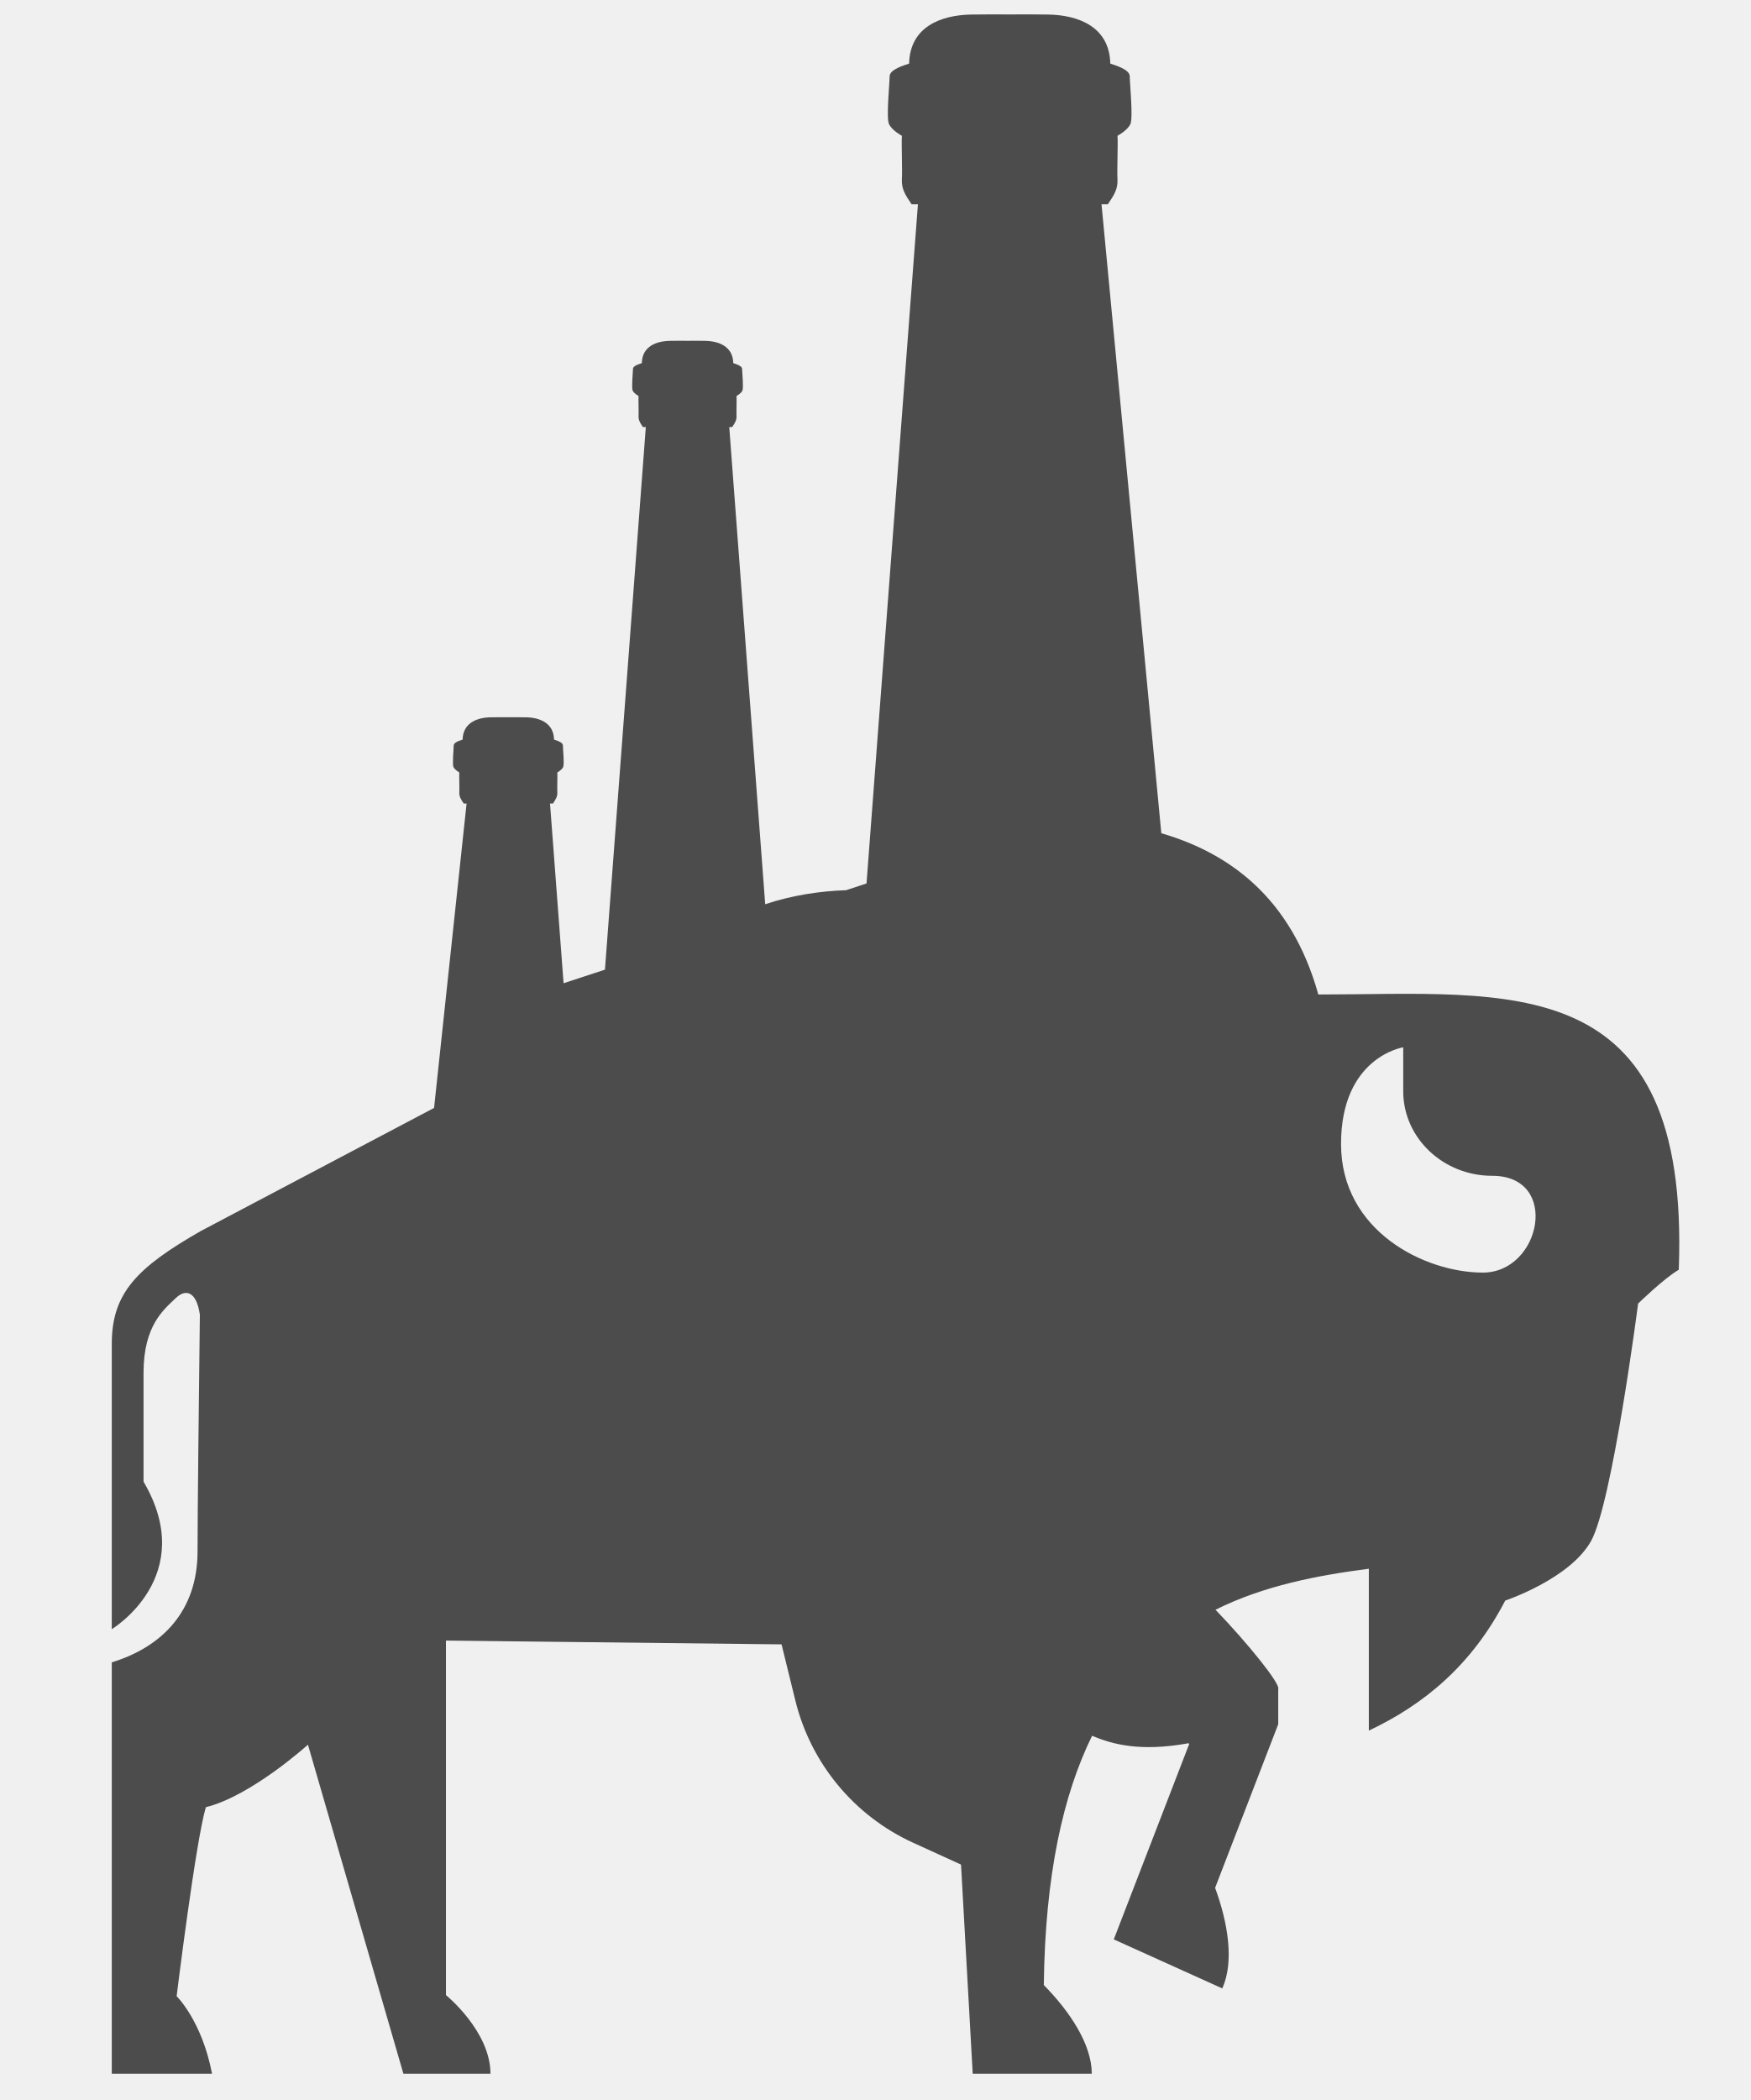
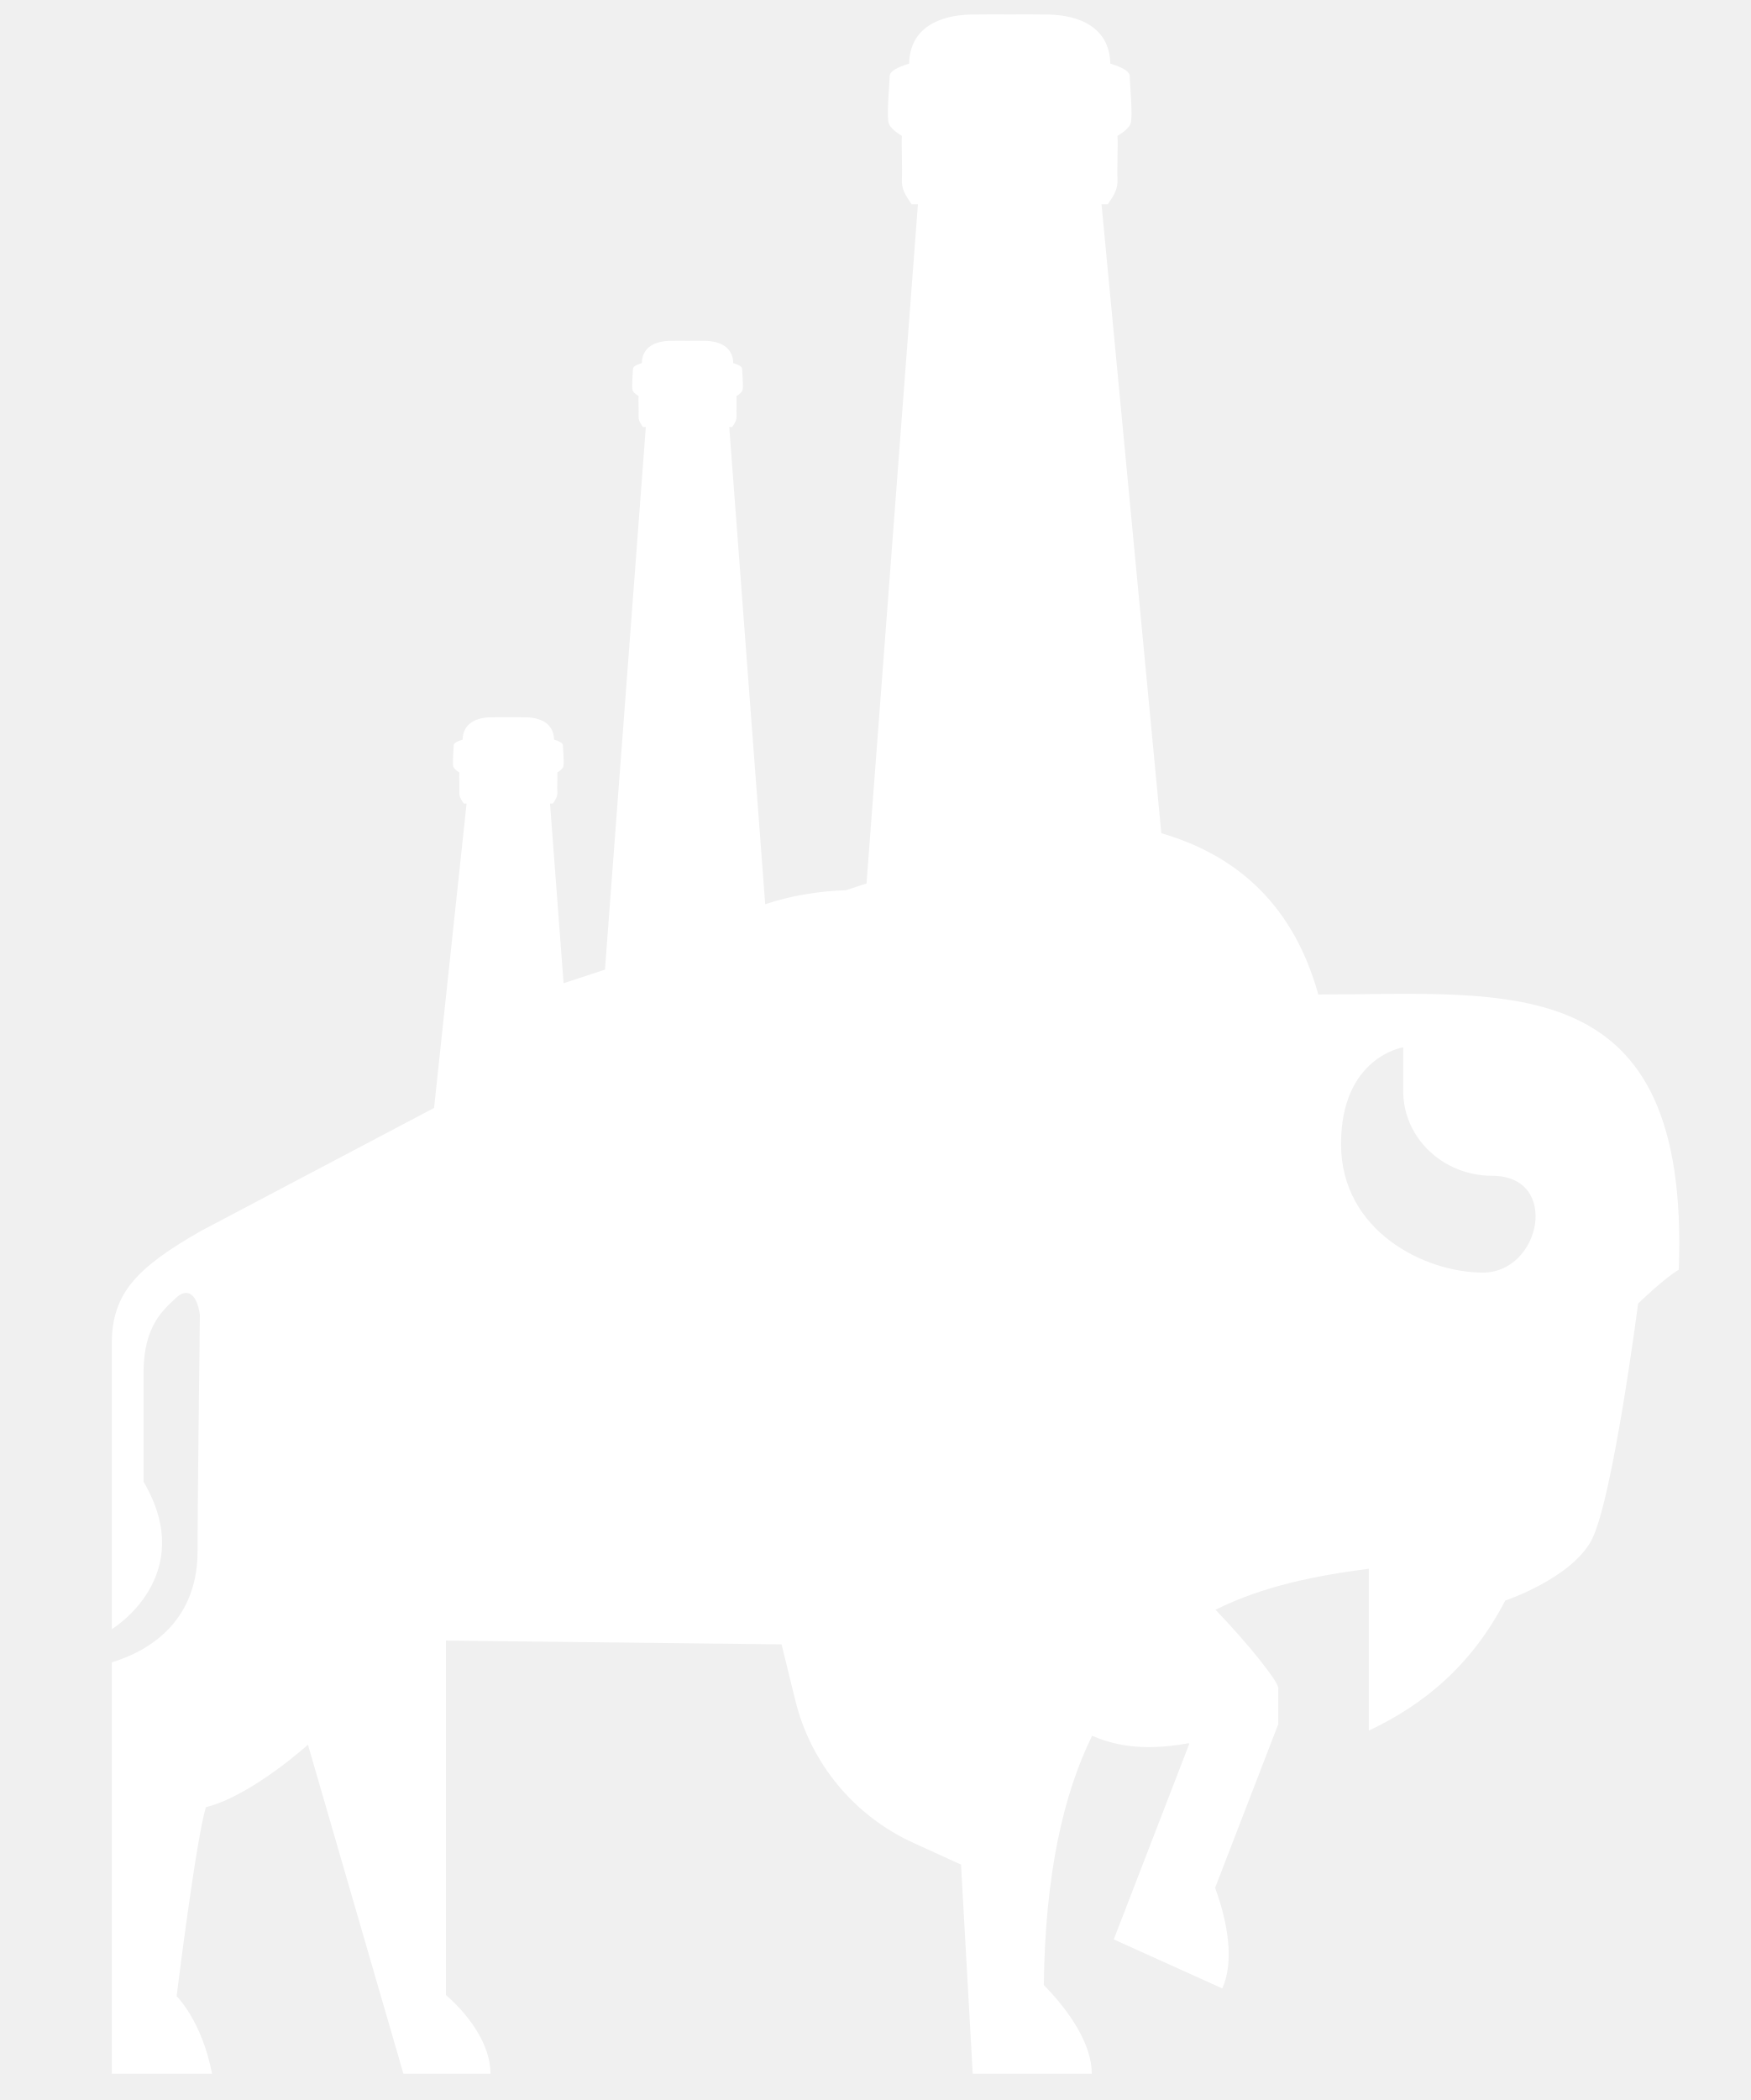
<svg xmlns="http://www.w3.org/2000/svg" width="100%" height="100%" viewBox="0 0 848 1017" version="1.1" xml:space="preserve" style="fill-rule:evenodd;clip-rule:evenodd;stroke-linejoin:round;stroke-miterlimit:2;">
  <g transform="matrix(1,0,0,1,-3928.871,-28)">
    <g id="LIBERTY-CORPS" transform="matrix(0.828125,0,0,0.662109,3928.871,28)">
      <rect x="0" y="0" width="1024" height="1536" style="fill:none;" />
      <g transform="matrix(12.58538,0,0,15.74101,-1527.344,-7741.385)">
-         <path d="M175.333,530.514C178.429,531.417 181.363,533.458 182.63,538.008C191.499,538.008 199.915,536.705 199.383,550.798C198.7,551.193 197.493,552.369 197.493,552.369C197.493,552.369 196.293,561.647 195.303,563.409C194.314,565.171 191.317,566.171 191.317,566.171C189.762,569.168 187.547,571.001 184.978,572.212L184.978,564.691C182.605,565 180.112,565.469 177.852,566.597C179.367,568.171 180.882,570.052 180.767,570.282L180.767,571.916L177.833,579.519C178.439,581.166 178.723,582.96 178.167,584.192L173.124,581.914L176.63,572.833L176.601,572.799C174.339,573.209 173.049,572.844 172.115,572.454C170.773,575.185 169.932,578.913 169.872,584.036C171.103,585.287 172.101,586.805 172.101,588.157L166.568,588.157L166.024,578.438L163.803,577.425C161.062,576.175 159.044,573.74 158.324,570.815L157.683,568.205L142.085,568.029L142.085,584.502C142.085,584.502 144.154,586.178 144.154,588.157L140.108,588.157L135.671,572.867C135.671,572.867 133.031,575.254 130.926,575.771C130.455,577.352 129.568,584.553 129.568,584.553C129.568,584.553 130.744,585.698 131.214,588.157L126.554,588.157L126.554,569.041C128.914,568.317 130.54,566.634 130.54,563.886C130.54,562.153 130.602,556.689 130.648,552.885C130.49,551.803 129.993,551.671 129.534,552.11C128.978,552.641 128.03,553.379 128.03,555.583L128.03,560.645C130.616,565.054 126.554,567.499 126.554,567.499L126.554,554.239C126.554,551.881 127.723,550.697 130.696,548.996L141.533,543.279L143.044,529.134L142.912,529.134C142.772,528.929 142.695,528.807 142.706,528.6C142.719,528.39 142.693,527.883 142.706,527.689C142.706,527.689 142.498,527.574 142.435,527.441C142.372,527.308 142.449,526.56 142.446,526.44C142.446,526.321 142.606,526.243 142.859,526.166C142.876,525.388 143.527,525.138 144.17,525.127C144.445,525.123 144.694,525.123 144.983,525.125C145.276,525.123 145.522,525.123 145.798,525.127C146.442,525.138 147.093,525.388 147.109,526.166C147.362,526.243 147.524,526.321 147.521,526.44C147.519,526.56 147.595,527.308 147.532,527.441C147.472,527.574 147.262,527.689 147.262,527.689C147.273,527.883 147.249,528.39 147.262,528.6C147.272,528.807 147.196,528.929 147.058,529.134L146.922,529.134L147.552,537.485L149.475,536.853L151.374,511.641L151.24,511.642C151.102,511.437 151.025,511.317 151.038,511.108C151.048,510.898 151.025,510.392 151.036,510.197C151.036,510.197 150.826,510.082 150.764,509.949C150.702,509.814 150.778,509.066 150.777,508.948C150.774,508.828 150.935,508.751 151.189,508.67C151.204,507.894 151.856,507.646 152.499,507.635C152.777,507.63 153.022,507.63 153.314,507.633C153.604,507.63 153.853,507.63 154.127,507.635C154.77,507.646 155.422,507.894 155.439,508.67C155.692,508.751 155.852,508.828 155.85,508.948C155.848,509.066 155.926,509.814 155.863,509.949C155.8,510.082 155.59,510.197 155.59,510.197C155.602,510.392 155.58,510.898 155.59,511.108C155.601,511.317 155.526,511.437 155.387,511.642L155.252,511.641L156.923,533.814C158.132,533.405 159.484,533.198 160.678,533.163L161.632,532.849L164.021,501.289L163.727,501.289C163.423,500.841 163.251,500.573 163.276,500.112C163.301,499.65 163.251,498.538 163.275,498.107C163.275,498.107 162.814,497.859 162.677,497.563C162.541,497.269 162.709,495.626 162.705,495.362C162.701,495.1 163.055,494.928 163.612,494.753C163.648,493.047 165.081,492.499 166.494,492.473C167.105,492.462 167.647,492.467 168.286,492.468C168.926,492.467 169.47,492.462 170.082,492.473C171.49,492.499 172.925,493.047 172.962,494.753C173.517,494.928 173.873,495.1 173.867,495.362C173.863,495.626 174.03,497.269 173.896,497.563C173.758,497.859 173.297,498.107 173.297,498.107C173.324,498.538 173.271,499.65 173.295,500.112C173.32,500.573 173.152,500.841 172.848,501.289L172.554,501.289L175.333,530.514ZM186.576,540.462C186.576,540.462 183.686,540.907 183.686,544.954C183.686,549 187.571,550.93 190.278,550.93C192.986,550.93 193.885,546.433 190.715,546.433L190.715,546.433C188.429,546.433 186.576,544.672 186.576,542.501L186.576,540.462Z" style="fill:rgb(76,76,76);" />
+         <path d="M175.333,530.514C178.429,531.417 181.363,533.458 182.63,538.008C191.499,538.008 199.915,536.705 199.383,550.798C198.7,551.193 197.493,552.369 197.493,552.369C197.493,552.369 196.293,561.647 195.303,563.409C194.314,565.171 191.317,566.171 191.317,566.171C189.762,569.168 187.547,571.001 184.978,572.212L184.978,564.691C182.605,565 180.112,565.469 177.852,566.597C179.367,568.171 180.882,570.052 180.767,570.282L180.767,571.916L177.833,579.519C178.439,581.166 178.723,582.96 178.167,584.192L173.124,581.914L176.63,572.833L176.601,572.799C174.339,573.209 173.049,572.844 172.115,572.454C170.773,575.185 169.932,578.913 169.872,584.036C171.103,585.287 172.101,586.805 172.101,588.157L166.568,588.157L166.024,578.438L163.803,577.425C161.062,576.175 159.044,573.74 158.324,570.815L157.683,568.205L142.085,568.029L142.085,584.502C142.085,584.502 144.154,586.178 144.154,588.157L140.108,588.157L135.671,572.867C135.671,572.867 133.031,575.254 130.926,575.771C130.455,577.352 129.568,584.553 129.568,584.553C129.568,584.553 130.744,585.698 131.214,588.157L126.554,588.157L126.554,569.041C128.914,568.317 130.54,566.634 130.54,563.886C130.54,562.153 130.602,556.689 130.648,552.885C130.49,551.803 129.993,551.671 129.534,552.11C128.978,552.641 128.03,553.379 128.03,555.583L128.03,560.645C130.616,565.054 126.554,567.499 126.554,567.499L126.554,554.239C126.554,551.881 127.723,550.697 130.696,548.996L141.533,543.279L143.044,529.134L142.912,529.134C142.772,528.929 142.695,528.807 142.706,528.6C142.719,528.39 142.693,527.883 142.706,527.689C142.706,527.689 142.498,527.574 142.435,527.441C142.372,527.308 142.449,526.56 142.446,526.44C142.446,526.321 142.606,526.243 142.859,526.166C142.876,525.388 143.527,525.138 144.17,525.127C144.445,525.123 144.694,525.123 144.983,525.125C145.276,525.123 145.522,525.123 145.798,525.127C146.442,525.138 147.093,525.388 147.109,526.166C147.362,526.243 147.524,526.321 147.521,526.44C147.519,526.56 147.595,527.308 147.532,527.441C147.472,527.574 147.262,527.689 147.262,527.689C147.273,527.883 147.249,528.39 147.262,528.6C147.272,528.807 147.196,528.929 147.058,529.134L146.922,529.134L147.552,537.485L149.475,536.853L151.374,511.641L151.24,511.642C151.102,511.437 151.025,511.317 151.038,511.108C151.048,510.898 151.025,510.392 151.036,510.197C151.036,510.197 150.826,510.082 150.764,509.949C150.702,509.814 150.778,509.066 150.777,508.948C150.774,508.828 150.935,508.751 151.189,508.67C151.204,507.894 151.856,507.646 152.499,507.635C152.777,507.63 153.022,507.63 153.314,507.633C153.604,507.63 153.853,507.63 154.127,507.635C154.77,507.646 155.422,507.894 155.439,508.67C155.692,508.751 155.852,508.828 155.85,508.948C155.848,509.066 155.926,509.814 155.863,509.949C155.8,510.082 155.59,510.197 155.59,510.197C155.602,510.392 155.58,510.898 155.59,511.108C155.601,511.317 155.526,511.437 155.387,511.642L155.252,511.641L156.923,533.814C158.132,533.405 159.484,533.198 160.678,533.163L161.632,532.849L164.021,501.289L163.727,501.289C163.423,500.841 163.251,500.573 163.276,500.112C163.301,499.65 163.251,498.538 163.275,498.107C163.275,498.107 162.814,497.859 162.677,497.563C162.541,497.269 162.709,495.626 162.705,495.362C162.701,495.1 163.055,494.928 163.612,494.753C163.648,493.047 165.081,492.499 166.494,492.473C167.105,492.462 167.647,492.467 168.286,492.468C168.926,492.467 169.47,492.462 170.082,492.473C171.49,492.499 172.925,493.047 172.962,494.753C173.517,494.928 173.873,495.1 173.867,495.362C173.863,495.626 174.03,497.269 173.896,497.563C173.758,497.859 173.297,498.107 173.297,498.107C173.324,498.538 173.271,499.65 173.295,500.112C173.32,500.573 173.152,500.841 172.848,501.289L172.554,501.289L175.333,530.514ZM186.576,540.462C186.576,540.462 183.686,540.907 183.686,544.954C183.686,549 187.571,550.93 190.278,550.93C192.986,550.93 193.885,546.433 190.715,546.433L190.715,546.433C188.429,546.433 186.576,544.672 186.576,542.501L186.576,540.462Z" style="fill:white;" />
      </g>
    </g>
  </g>
</svg>
